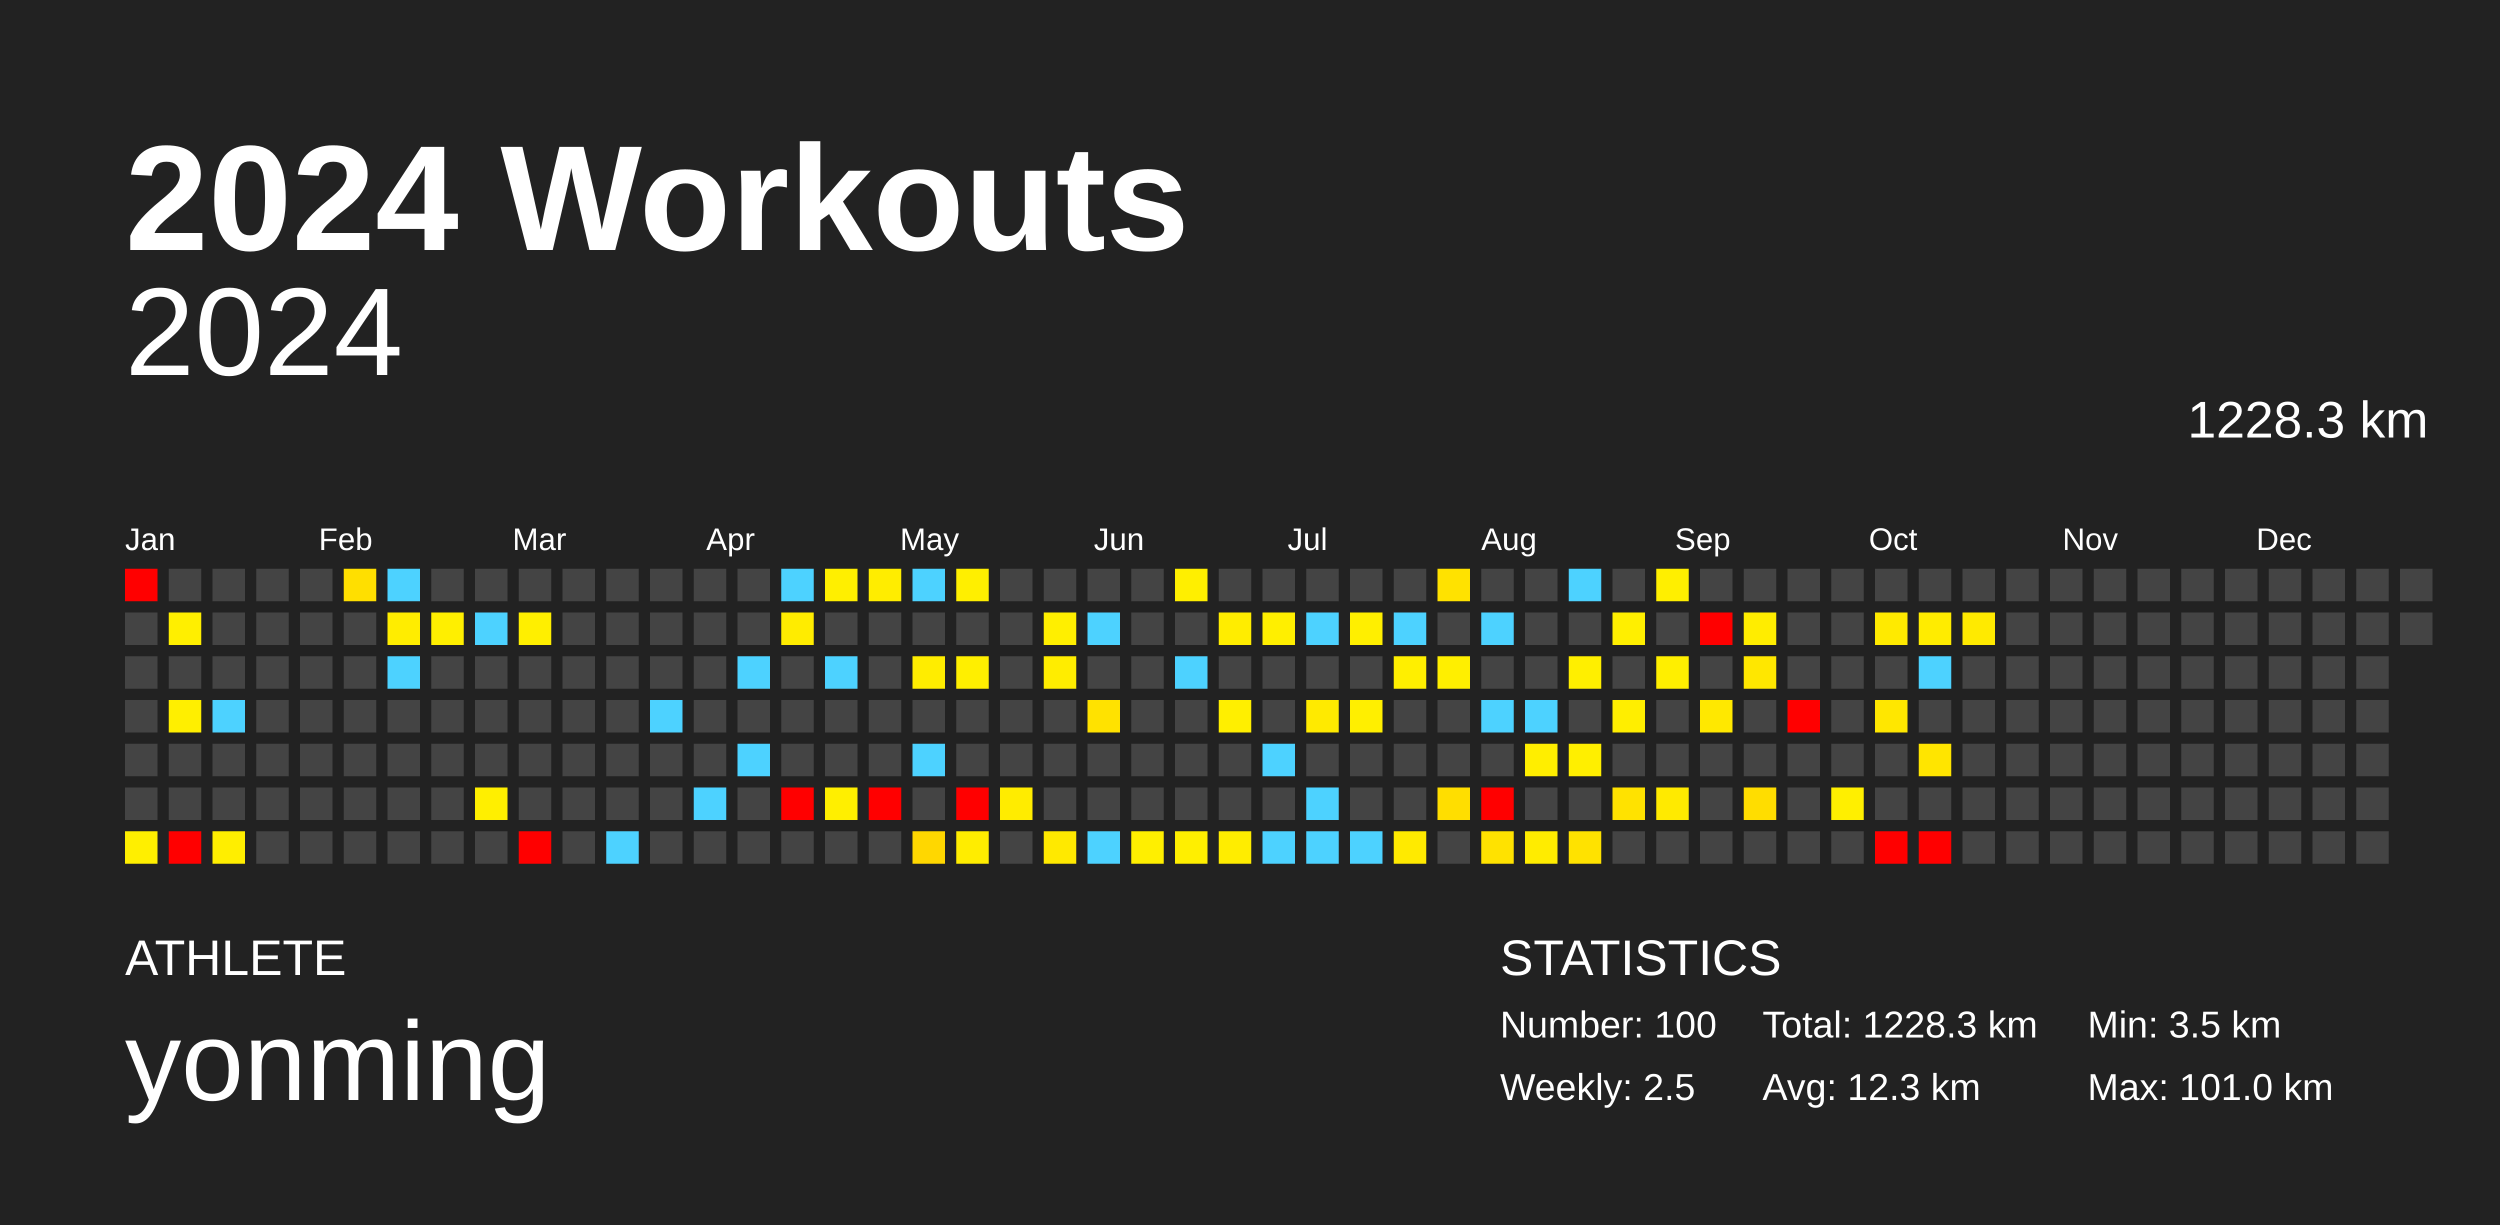
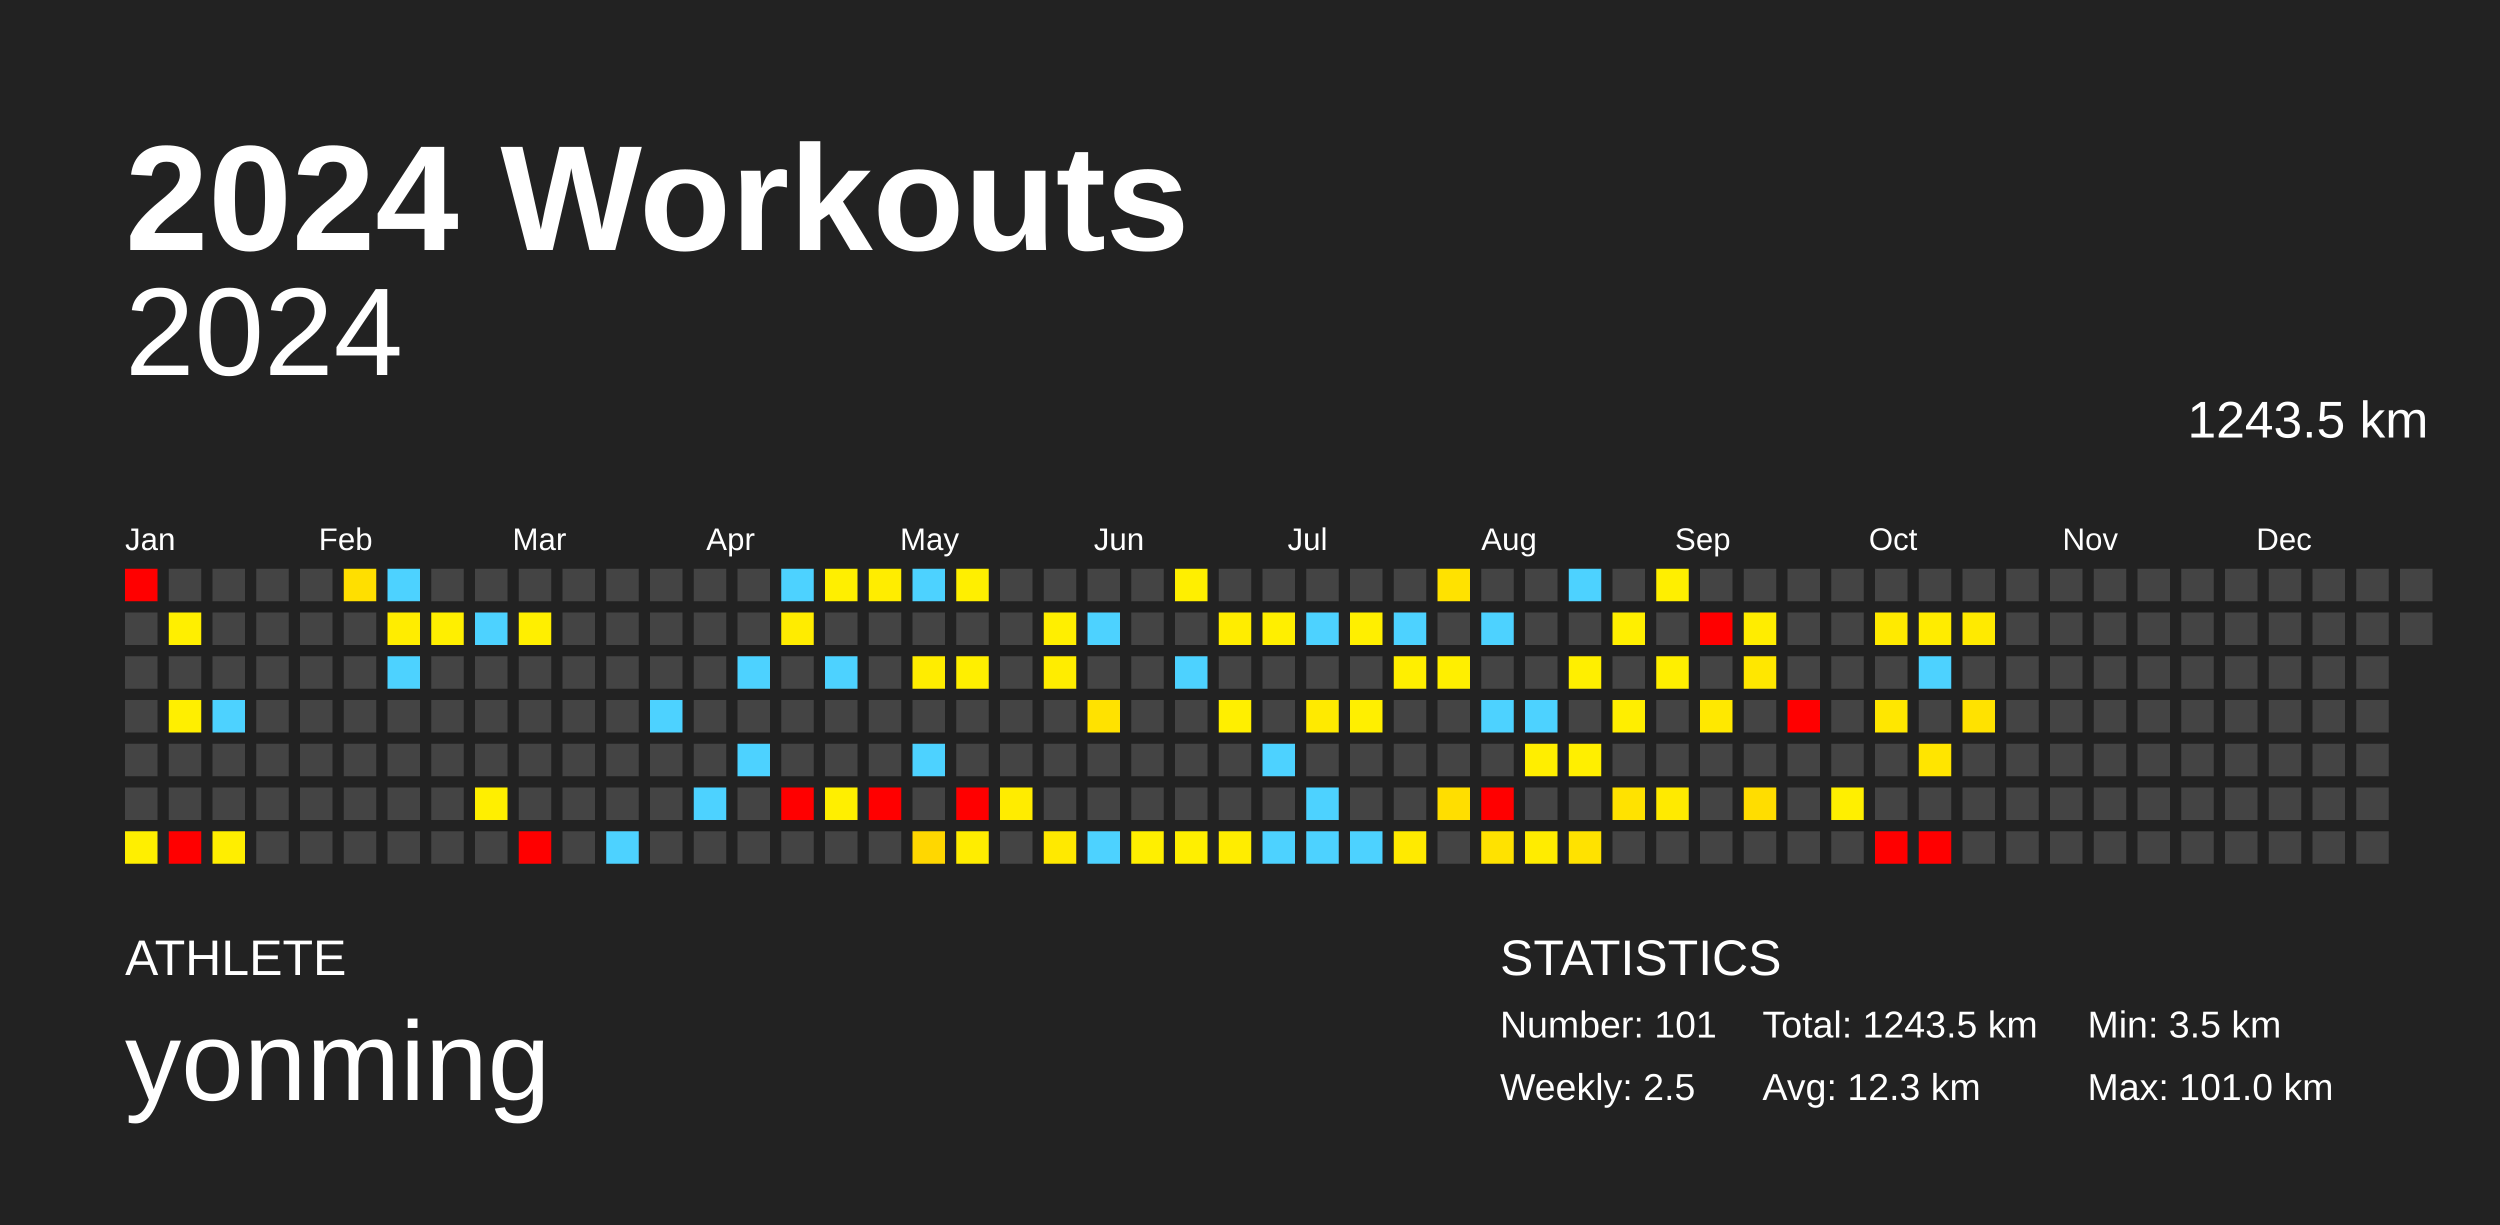
<svg xmlns="http://www.w3.org/2000/svg" baseProfile="full" height="98mm" version="1.1" viewBox="0,0,200,98" width="200mm">
  <defs />
  <rect fill="#222222" height="98" width="200" x="0" y="0" />
  <text fill="#FFFFFF" style="font-size:12px; font-family:Arial; font-weight:bold;" x="10" y="20">2024 Workouts</text>
  <text fill="#FFFFFF" style="font-size:4px; font-family:Arial" x="10" y="78">ATHLETE</text>
  <text fill="#FFFFFF" style="font-size:9px; font-family:Arial" x="10" y="88">yonming</text>
  <text fill="#FFFFFF" style="font-size:4px; font-family:Arial" x="120" y="78">STATISTICS</text>
-   <text fill="#FFFFFF" style="font-size:3px; font-family:Arial" x="120" y="83">Number: 100</text>
+   <text fill="#FFFFFF" style="font-size:3px; font-family:Arial" x="120" y="83">Number: 101</text>
  <text fill="#FFFFFF" style="font-size:3px; font-family:Arial" x="120" y="88">Weekly: 2.5</text>
-   <text fill="#FFFFFF" style="font-size:3px; font-family:Arial" x="141" y="83">Total: 1228.3 km</text>
+   <text fill="#FFFFFF" style="font-size:3px; font-family:Arial" x="141" y="83">Total: 1243.5 km</text>
  <text fill="#FFFFFF" style="font-size:3px; font-family:Arial" x="141" y="88">Avg: 12.3 km</text>
  <text fill="#FFFFFF" style="font-size:3px; font-family:Arial" x="167" y="83">Min: 3.5 km</text>
  <text fill="#FFFFFF" style="font-size:3px; font-family:Arial" x="167" y="88">Max: 101.0 km</text>
  <text alignment-baseline="hanging" fill="#FFFFFF" style="font-size:10.0px; font-family:Arial;" x="10" y="30">2024</text>
-   <text alignment-baseline="hanging" fill="#FFFFFF" style="font-size:4.125px; font-family:Arial;" x="175" y="35">1228.3 km</text>
+   <text alignment-baseline="hanging" fill="#FFFFFF" style="font-size:4.125px; font-family:Arial;" x="175" y="35">1243.5 km</text>
  <text fill="#FFFFFF" style="font-size:2.5px; font-family:Arial" x="10.0" y="44">Jan</text>
  <text fill="#FFFFFF" style="font-size:2.5px; font-family:Arial" x="25.5" y="44">Feb</text>
  <text fill="#FFFFFF" style="font-size:2.5px; font-family:Arial" x="41.0" y="44">Mar</text>
  <text fill="#FFFFFF" style="font-size:2.5px; font-family:Arial" x="56.5" y="44">Apr</text>
  <text fill="#FFFFFF" style="font-size:2.5px; font-family:Arial" x="72.0" y="44">May</text>
  <text fill="#FFFFFF" style="font-size:2.5px; font-family:Arial" x="87.5" y="44">Jun</text>
  <text fill="#FFFFFF" style="font-size:2.5px; font-family:Arial" x="103.0" y="44">Jul</text>
  <text fill="#FFFFFF" style="font-size:2.5px; font-family:Arial" x="118.5" y="44">Aug</text>
  <text fill="#FFFFFF" style="font-size:2.5px; font-family:Arial" x="134.0" y="44">Sep</text>
  <text fill="#FFFFFF" style="font-size:2.5px; font-family:Arial" x="149.5" y="44">Oct</text>
  <text fill="#FFFFFF" style="font-size:2.5px; font-family:Arial" x="165.0" y="44">Nov</text>
  <text fill="#FFFFFF" style="font-size:2.5px; font-family:Arial" x="180.5" y="44">Dec</text>
  <rect fill="red" height="2.6" width="2.6" x="10.0" y="45.5" />
  <rect fill="#444444" height="2.6" width="2.6" x="10.0" y="49.0" />
  <rect fill="#444444" height="2.6" width="2.6" x="10.0" y="52.5" />
  <rect fill="#444444" height="2.6" width="2.6" x="10.0" y="56.0" />
  <rect fill="#444444" height="2.6" width="2.6" x="10.0" y="59.5" />
  <rect fill="#444444" height="2.6" width="2.6" x="10.0" y="63.0" />
  <rect fill="#ffef00" height="2.6" width="2.6" x="10.0" y="66.5" />
  <rect fill="#444444" height="2.6" width="2.6" x="13.5" y="45.5" />
  <rect fill="#ffef00" height="2.6" width="2.6" x="13.5" y="49.0" />
  <rect fill="#444444" height="2.6" width="2.6" x="13.5" y="52.5" />
  <rect fill="#ffef00" height="2.6" width="2.6" x="13.5" y="56.0" />
  <rect fill="#444444" height="2.6" width="2.6" x="13.5" y="59.5" />
  <rect fill="#444444" height="2.6" width="2.6" x="13.5" y="63.0" />
  <rect fill="red" height="2.6" width="2.6" x="13.5" y="66.5" />
  <rect fill="#444444" height="2.6" width="2.6" x="17.0" y="45.5" />
  <rect fill="#444444" height="2.6" width="2.6" x="17.0" y="49.0" />
  <rect fill="#444444" height="2.6" width="2.6" x="17.0" y="52.5" />
  <rect fill="#4dd2ff" height="2.6" width="2.6" x="17.0" y="56.0" />
  <rect fill="#444444" height="2.6" width="2.6" x="17.0" y="59.5" />
  <rect fill="#444444" height="2.6" width="2.6" x="17.0" y="63.0" />
  <rect fill="#ffee00" height="2.6" width="2.6" x="17.0" y="66.5" />
  <rect fill="#444444" height="2.6" width="2.6" x="20.5" y="45.5" />
  <rect fill="#444444" height="2.6" width="2.6" x="20.5" y="49.0" />
  <rect fill="#444444" height="2.6" width="2.6" x="20.5" y="52.5" />
  <rect fill="#444444" height="2.6" width="2.6" x="20.5" y="56.0" />
  <rect fill="#444444" height="2.6" width="2.6" x="20.5" y="59.5" />
  <rect fill="#444444" height="2.6" width="2.6" x="20.5" y="63.0" />
  <rect fill="#444444" height="2.6" width="2.6" x="20.5" y="66.5" />
  <rect fill="#444444" height="2.6" width="2.6" x="24.0" y="45.5" />
  <rect fill="#444444" height="2.6" width="2.6" x="24.0" y="49.0" />
  <rect fill="#444444" height="2.6" width="2.6" x="24.0" y="52.5" />
  <rect fill="#444444" height="2.6" width="2.6" x="24.0" y="56.0" />
  <rect fill="#444444" height="2.6" width="2.6" x="24.0" y="59.5" />
  <rect fill="#444444" height="2.6" width="2.6" x="24.0" y="63.0" />
  <rect fill="#444444" height="2.6" width="2.6" x="24.0" y="66.5" />
  <rect fill="#ffdf00" height="2.6" width="2.6" x="27.5" y="45.5" />
  <rect fill="#444444" height="2.6" width="2.6" x="27.5" y="49.0" />
  <rect fill="#444444" height="2.6" width="2.6" x="27.5" y="52.5" />
  <rect fill="#444444" height="2.6" width="2.6" x="27.5" y="56.0" />
  <rect fill="#444444" height="2.6" width="2.6" x="27.5" y="59.5" />
  <rect fill="#444444" height="2.6" width="2.6" x="27.5" y="63.0" />
  <rect fill="#444444" height="2.6" width="2.6" x="27.5" y="66.5" />
  <rect fill="#4dd2ff" height="2.6" width="2.6" x="31.0" y="45.5" />
  <rect fill="#ffed00" height="2.6" width="2.6" x="31.0" y="49.0" />
  <rect fill="#4dd2ff" height="2.6" width="2.6" x="31.0" y="52.5" />
  <rect fill="#444444" height="2.6" width="2.6" x="31.0" y="56.0" />
  <rect fill="#444444" height="2.6" width="2.6" x="31.0" y="59.5" />
  <rect fill="#444444" height="2.6" width="2.6" x="31.0" y="63.0" />
  <rect fill="#444444" height="2.6" width="2.6" x="31.0" y="66.5" />
  <rect fill="#444444" height="2.6" width="2.6" x="34.5" y="45.5" />
  <rect fill="#ffef00" height="2.6" width="2.6" x="34.5" y="49.0" />
  <rect fill="#444444" height="2.6" width="2.6" x="34.5" y="52.5" />
  <rect fill="#444444" height="2.6" width="2.6" x="34.5" y="56.0" />
  <rect fill="#444444" height="2.6" width="2.6" x="34.5" y="59.5" />
  <rect fill="#444444" height="2.6" width="2.6" x="34.5" y="63.0" />
  <rect fill="#444444" height="2.6" width="2.6" x="34.5" y="66.5" />
  <rect fill="#444444" height="2.6" width="2.6" x="38.0" y="45.5" />
  <rect fill="#4dd2ff" height="2.6" width="2.6" x="38.0" y="49.0" />
  <rect fill="#444444" height="2.6" width="2.6" x="38.0" y="52.5" />
  <rect fill="#444444" height="2.6" width="2.6" x="38.0" y="56.0" />
  <rect fill="#444444" height="2.6" width="2.6" x="38.0" y="59.5" />
  <rect fill="#ffef00" height="2.6" width="2.6" x="38.0" y="63.0" />
  <rect fill="#444444" height="2.6" width="2.6" x="38.0" y="66.5" />
  <rect fill="#444444" height="2.6" width="2.6" x="41.5" y="45.5" />
  <rect fill="#ffef00" height="2.6" width="2.6" x="41.5" y="49.0" />
  <rect fill="#444444" height="2.6" width="2.6" x="41.5" y="52.5" />
  <rect fill="#444444" height="2.6" width="2.6" x="41.5" y="56.0" />
  <rect fill="#444444" height="2.6" width="2.6" x="41.5" y="59.5" />
  <rect fill="#444444" height="2.6" width="2.6" x="41.5" y="63.0" />
  <rect fill="red" height="2.6" width="2.6" x="41.5" y="66.5" />
  <rect fill="#444444" height="2.6" width="2.6" x="45.0" y="45.5" />
  <rect fill="#444444" height="2.6" width="2.6" x="45.0" y="49.0" />
  <rect fill="#444444" height="2.6" width="2.6" x="45.0" y="52.5" />
  <rect fill="#444444" height="2.6" width="2.6" x="45.0" y="56.0" />
  <rect fill="#444444" height="2.6" width="2.6" x="45.0" y="59.5" />
  <rect fill="#444444" height="2.6" width="2.6" x="45.0" y="63.0" />
  <rect fill="#444444" height="2.6" width="2.6" x="45.0" y="66.5" />
  <rect fill="#444444" height="2.6" width="2.6" x="48.5" y="45.5" />
  <rect fill="#444444" height="2.6" width="2.6" x="48.5" y="49.0" />
  <rect fill="#444444" height="2.6" width="2.6" x="48.5" y="52.5" />
  <rect fill="#444444" height="2.6" width="2.6" x="48.5" y="56.0" />
  <rect fill="#444444" height="2.6" width="2.6" x="48.5" y="59.5" />
  <rect fill="#444444" height="2.6" width="2.6" x="48.5" y="63.0" />
  <rect fill="#4dd2ff" height="2.6" width="2.6" x="48.5" y="66.5" />
  <rect fill="#444444" height="2.6" width="2.6" x="52.0" y="45.5" />
  <rect fill="#444444" height="2.6" width="2.6" x="52.0" y="49.0" />
  <rect fill="#444444" height="2.6" width="2.6" x="52.0" y="52.5" />
  <rect fill="#4dd2ff" height="2.6" width="2.6" x="52.0" y="56.0" />
  <rect fill="#444444" height="2.6" width="2.6" x="52.0" y="59.5" />
  <rect fill="#444444" height="2.6" width="2.6" x="52.0" y="63.0" />
  <rect fill="#444444" height="2.6" width="2.6" x="52.0" y="66.5" />
  <rect fill="#444444" height="2.6" width="2.6" x="55.5" y="45.5" />
  <rect fill="#444444" height="2.6" width="2.6" x="55.5" y="49.0" />
  <rect fill="#444444" height="2.6" width="2.6" x="55.5" y="52.5" />
  <rect fill="#444444" height="2.6" width="2.6" x="55.5" y="56.0" />
  <rect fill="#444444" height="2.6" width="2.6" x="55.5" y="59.5" />
  <rect fill="#4dd2ff" height="2.6" width="2.6" x="55.5" y="63.0" />
  <rect fill="#444444" height="2.6" width="2.6" x="55.5" y="66.5" />
  <rect fill="#444444" height="2.6" width="2.6" x="59.0" y="45.5" />
  <rect fill="#444444" height="2.6" width="2.6" x="59.0" y="49.0" />
  <rect fill="#4dd2ff" height="2.6" width="2.6" x="59.0" y="52.5" />
  <rect fill="#444444" height="2.6" width="2.6" x="59.0" y="56.0" />
  <rect fill="#4dd2ff" height="2.6" width="2.6" x="59.0" y="59.5" />
  <rect fill="#444444" height="2.6" width="2.6" x="59.0" y="63.0" />
  <rect fill="#444444" height="2.6" width="2.6" x="59.0" y="66.5" />
  <rect fill="#4dd2ff" height="2.6" width="2.6" x="62.5" y="45.5" />
  <rect fill="#ffec00" height="2.6" width="2.6" x="62.5" y="49.0" />
  <rect fill="#444444" height="2.6" width="2.6" x="62.5" y="52.5" />
  <rect fill="#444444" height="2.6" width="2.6" x="62.5" y="56.0" />
  <rect fill="#444444" height="2.6" width="2.6" x="62.5" y="59.5" />
  <rect fill="red" height="2.6" width="2.6" x="62.5" y="63.0" />
  <rect fill="#444444" height="2.6" width="2.6" x="62.5" y="66.5" />
  <rect fill="#ffef00" height="2.6" width="2.6" x="66.0" y="45.5" />
  <rect fill="#444444" height="2.6" width="2.6" x="66.0" y="49.0" />
  <rect fill="#4dd2ff" height="2.6" width="2.6" x="66.0" y="52.5" />
  <rect fill="#444444" height="2.6" width="2.6" x="66.0" y="56.0" />
  <rect fill="#444444" height="2.6" width="2.6" x="66.0" y="59.5" />
  <rect fill="#ffef00" height="2.6" width="2.6" x="66.0" y="63.0" />
  <rect fill="#444444" height="2.6" width="2.6" x="66.0" y="66.5" />
  <rect fill="#ffed00" height="2.6" width="2.6" x="69.5" y="45.5" />
  <rect fill="#444444" height="2.6" width="2.6" x="69.5" y="49.0" />
  <rect fill="#444444" height="2.6" width="2.6" x="69.5" y="52.5" />
  <rect fill="#444444" height="2.6" width="2.6" x="69.5" y="56.0" />
  <rect fill="#444444" height="2.6" width="2.6" x="69.5" y="59.5" />
  <rect fill="red" height="2.6" width="2.6" x="69.5" y="63.0" />
  <rect fill="#444444" height="2.6" width="2.6" x="69.5" y="66.5" />
  <rect fill="#4dd2ff" height="2.6" width="2.6" x="73.0" y="45.5" />
  <rect fill="#444444" height="2.6" width="2.6" x="73.0" y="49.0" />
  <rect fill="#ffed00" height="2.6" width="2.6" x="73.0" y="52.5" />
  <rect fill="#444444" height="2.6" width="2.6" x="73.0" y="56.0" />
  <rect fill="#4dd2ff" height="2.6" width="2.6" x="73.0" y="59.5" />
  <rect fill="#444444" height="2.6" width="2.6" x="73.0" y="63.0" />
  <rect fill="#ffd700" height="2.6" width="2.6" x="73.0" y="66.5" />
  <rect fill="#ffef00" height="2.6" width="2.6" x="76.5" y="45.5" />
  <rect fill="#444444" height="2.6" width="2.6" x="76.5" y="49.0" />
  <rect fill="#ffef00" height="2.6" width="2.6" x="76.5" y="52.5" />
  <rect fill="#444444" height="2.6" width="2.6" x="76.5" y="56.0" />
  <rect fill="#444444" height="2.6" width="2.6" x="76.5" y="59.5" />
  <rect fill="red" height="2.6" width="2.6" x="76.5" y="63.0" />
  <rect fill="#ffed00" height="2.6" width="2.6" x="76.5" y="66.5" />
  <rect fill="#444444" height="2.6" width="2.6" x="80.0" y="45.5" />
  <rect fill="#444444" height="2.6" width="2.6" x="80.0" y="49.0" />
  <rect fill="#444444" height="2.6" width="2.6" x="80.0" y="52.5" />
  <rect fill="#444444" height="2.6" width="2.6" x="80.0" y="56.0" />
  <rect fill="#444444" height="2.6" width="2.6" x="80.0" y="59.5" />
  <rect fill="#ffec00" height="2.6" width="2.6" x="80.0" y="63.0" />
  <rect fill="#444444" height="2.6" width="2.6" x="80.0" y="66.5" />
  <rect fill="#444444" height="2.6" width="2.6" x="83.5" y="45.5" />
  <rect fill="#ffef00" height="2.6" width="2.6" x="83.5" y="49.0" />
  <rect fill="#ffed00" height="2.6" width="2.6" x="83.5" y="52.5" />
  <rect fill="#444444" height="2.6" width="2.6" x="83.5" y="56.0" />
  <rect fill="#444444" height="2.6" width="2.6" x="83.5" y="59.5" />
  <rect fill="#444444" height="2.6" width="2.6" x="83.5" y="63.0" />
  <rect fill="#ffe900" height="2.6" width="2.6" x="83.5" y="66.5" />
  <rect fill="#444444" height="2.6" width="2.6" x="87.0" y="45.5" />
  <rect fill="#4dd2ff" height="2.6" width="2.6" x="87.0" y="49.0" />
  <rect fill="#444444" height="2.6" width="2.6" x="87.0" y="52.5" />
  <rect fill="#ffe200" height="2.6" width="2.6" x="87.0" y="56.0" />
  <rect fill="#444444" height="2.6" width="2.6" x="87.0" y="59.5" />
  <rect fill="#444444" height="2.6" width="2.6" x="87.0" y="63.0" />
  <rect fill="#4dd2ff" height="2.6" width="2.6" x="87.0" y="66.5" />
  <rect fill="#444444" height="2.6" width="2.6" x="90.5" y="45.5" />
  <rect fill="#444444" height="2.6" width="2.6" x="90.5" y="49.0" />
  <rect fill="#444444" height="2.6" width="2.6" x="90.5" y="52.5" />
  <rect fill="#444444" height="2.6" width="2.6" x="90.5" y="56.0" />
  <rect fill="#444444" height="2.6" width="2.6" x="90.5" y="59.5" />
  <rect fill="#444444" height="2.6" width="2.6" x="90.5" y="63.0" />
  <rect fill="#ffef00" height="2.6" width="2.6" x="90.5" y="66.5" />
  <rect fill="#ffef00" height="2.6" width="2.6" x="94.0" y="45.5" />
  <rect fill="#444444" height="2.6" width="2.6" x="94.0" y="49.0" />
  <rect fill="#4dd2ff" height="2.6" width="2.6" x="94.0" y="52.5" />
  <rect fill="#444444" height="2.6" width="2.6" x="94.0" y="56.0" />
  <rect fill="#444444" height="2.6" width="2.6" x="94.0" y="59.5" />
  <rect fill="#444444" height="2.6" width="2.6" x="94.0" y="63.0" />
  <rect fill="#ffef00" height="2.6" width="2.6" x="94.0" y="66.5" />
  <rect fill="#444444" height="2.6" width="2.6" x="97.5" y="45.5" />
  <rect fill="#ffed00" height="2.6" width="2.6" x="97.5" y="49.0" />
  <rect fill="#444444" height="2.6" width="2.6" x="97.5" y="52.5" />
  <rect fill="#ffef00" height="2.6" width="2.6" x="97.5" y="56.0" />
  <rect fill="#444444" height="2.6" width="2.6" x="97.5" y="59.5" />
  <rect fill="#444444" height="2.6" width="2.6" x="97.5" y="63.0" />
  <rect fill="#ffed00" height="2.6" width="2.6" x="97.5" y="66.5" />
  <rect fill="#444444" height="2.6" width="2.6" x="101.0" y="45.5" />
  <rect fill="#ffef00" height="2.6" width="2.6" x="101.0" y="49.0" />
  <rect fill="#444444" height="2.6" width="2.6" x="101.0" y="52.5" />
  <rect fill="#444444" height="2.6" width="2.6" x="101.0" y="56.0" />
  <rect fill="#4dd2ff" height="2.6" width="2.6" x="101.0" y="59.5" />
  <rect fill="#444444" height="2.6" width="2.6" x="101.0" y="63.0" />
  <rect fill="#4dd2ff" height="2.6" width="2.6" x="101.0" y="66.5" />
  <rect fill="#444444" height="2.6" width="2.6" x="104.5" y="45.5" />
  <rect fill="#4dd2ff" height="2.6" width="2.6" x="104.5" y="49.0" />
  <rect fill="#444444" height="2.6" width="2.6" x="104.5" y="52.5" />
  <rect fill="#ffea00" height="2.6" width="2.6" x="104.5" y="56.0" />
  <rect fill="#444444" height="2.6" width="2.6" x="104.5" y="59.5" />
  <rect fill="#4dd2ff" height="2.6" width="2.6" x="104.5" y="63.0" />
  <rect fill="#4dd2ff" height="2.6" width="2.6" x="104.5" y="66.5" />
  <rect fill="#444444" height="2.6" width="2.6" x="108.0" y="45.5" />
  <rect fill="#ffef00" height="2.6" width="2.6" x="108.0" y="49.0" />
  <rect fill="#444444" height="2.6" width="2.6" x="108.0" y="52.5" />
  <rect fill="#ffef00" height="2.6" width="2.6" x="108.0" y="56.0" />
  <rect fill="#444444" height="2.6" width="2.6" x="108.0" y="59.5" />
  <rect fill="#444444" height="2.6" width="2.6" x="108.0" y="63.0" />
  <rect fill="#4dd2ff" height="2.6" width="2.6" x="108.0" y="66.5" />
  <rect fill="#444444" height="2.6" width="2.6" x="111.5" y="45.5" />
  <rect fill="#4dd2ff" height="2.6" width="2.6" x="111.5" y="49.0" />
  <rect fill="#ffef00" height="2.6" width="2.6" x="111.5" y="52.5" />
  <rect fill="#444444" height="2.6" width="2.6" x="111.5" y="56.0" />
  <rect fill="#444444" height="2.6" width="2.6" x="111.5" y="59.5" />
  <rect fill="#444444" height="2.6" width="2.6" x="111.5" y="63.0" />
  <rect fill="#ffea00" height="2.6" width="2.6" x="111.5" y="66.5" />
  <rect fill="#ffe200" height="2.6" width="2.6" x="115.0" y="45.5" />
  <rect fill="#444444" height="2.6" width="2.6" x="115.0" y="49.0" />
  <rect fill="#ffef00" height="2.6" width="2.6" x="115.0" y="52.5" />
  <rect fill="#444444" height="2.6" width="2.6" x="115.0" y="56.0" />
  <rect fill="#444444" height="2.6" width="2.6" x="115.0" y="59.5" />
  <rect fill="#ffde00" height="2.6" width="2.6" x="115.0" y="63.0" />
  <rect fill="#444444" height="2.6" width="2.6" x="115.0" y="66.5" />
  <rect fill="#444444" height="2.6" width="2.6" x="118.5" y="45.5" />
  <rect fill="#4dd2ff" height="2.6" width="2.6" x="118.5" y="49.0" />
  <rect fill="#444444" height="2.6" width="2.6" x="118.5" y="52.5" />
  <rect fill="#4dd2ff" height="2.6" width="2.6" x="118.5" y="56.0" />
  <rect fill="#444444" height="2.6" width="2.6" x="118.5" y="59.5" />
  <rect fill="red" height="2.6" width="2.6" x="118.5" y="63.0" />
  <rect fill="#ffe200" height="2.6" width="2.6" x="118.5" y="66.5" />
  <rect fill="#444444" height="2.6" width="2.6" x="122.0" y="45.5" />
  <rect fill="#444444" height="2.6" width="2.6" x="122.0" y="49.0" />
  <rect fill="#444444" height="2.6" width="2.6" x="122.0" y="52.5" />
  <rect fill="#4dd2ff" height="2.6" width="2.6" x="122.0" y="56.0" />
  <rect fill="#ffee00" height="2.6" width="2.6" x="122.0" y="59.5" />
  <rect fill="#444444" height="2.6" width="2.6" x="122.0" y="63.0" />
  <rect fill="#ffec00" height="2.6" width="2.6" x="122.0" y="66.5" />
  <rect fill="#4dd2ff" height="2.6" width="2.6" x="125.5" y="45.5" />
  <rect fill="#444444" height="2.6" width="2.6" x="125.5" y="49.0" />
  <rect fill="#ffef00" height="2.6" width="2.6" x="125.5" y="52.5" />
  <rect fill="#444444" height="2.6" width="2.6" x="125.5" y="56.0" />
  <rect fill="#ffef00" height="2.6" width="2.6" x="125.5" y="59.5" />
  <rect fill="#444444" height="2.6" width="2.6" x="125.5" y="63.0" />
  <rect fill="#ffe200" height="2.6" width="2.6" x="125.5" y="66.5" />
  <rect fill="#444444" height="2.6" width="2.6" x="129.0" y="45.5" />
  <rect fill="#ffef00" height="2.6" width="2.6" x="129.0" y="49.0" />
  <rect fill="#444444" height="2.6" width="2.6" x="129.0" y="52.5" />
  <rect fill="#ffee00" height="2.6" width="2.6" x="129.0" y="56.0" />
  <rect fill="#444444" height="2.6" width="2.6" x="129.0" y="59.5" />
  <rect fill="#ffe200" height="2.6" width="2.6" x="129.0" y="63.0" />
  <rect fill="#444444" height="2.6" width="2.6" x="129.0" y="66.5" />
  <rect fill="#ffef00" height="2.6" width="2.6" x="132.5" y="45.5" />
  <rect fill="#444444" height="2.6" width="2.6" x="132.5" y="49.0" />
  <rect fill="#ffef00" height="2.6" width="2.6" x="132.5" y="52.5" />
  <rect fill="#444444" height="2.6" width="2.6" x="132.5" y="56.0" />
  <rect fill="#444444" height="2.6" width="2.6" x="132.5" y="59.5" />
  <rect fill="#ffea00" height="2.6" width="2.6" x="132.5" y="63.0" />
  <rect fill="#444444" height="2.6" width="2.6" x="132.5" y="66.5" />
  <rect fill="#444444" height="2.6" width="2.6" x="136.0" y="45.5" />
  <rect fill="red" height="2.6" width="2.6" x="136.0" y="49.0" />
  <rect fill="#444444" height="2.6" width="2.6" x="136.0" y="52.5" />
  <rect fill="#ffe800" height="2.6" width="2.6" x="136.0" y="56.0" />
  <rect fill="#444444" height="2.6" width="2.6" x="136.0" y="59.5" />
  <rect fill="#444444" height="2.6" width="2.6" x="136.0" y="63.0" />
  <rect fill="#444444" height="2.6" width="2.6" x="136.0" y="66.5" />
  <rect fill="#444444" height="2.6" width="2.6" x="139.5" y="45.5" />
  <rect fill="#ffed00" height="2.6" width="2.6" x="139.5" y="49.0" />
  <rect fill="#ffe700" height="2.6" width="2.6" x="139.5" y="52.5" />
  <rect fill="#444444" height="2.6" width="2.6" x="139.5" y="56.0" />
  <rect fill="#444444" height="2.6" width="2.6" x="139.5" y="59.5" />
  <rect fill="#ffdd00" height="2.6" width="2.6" x="139.5" y="63.0" />
  <rect fill="#444444" height="2.6" width="2.6" x="139.5" y="66.5" />
  <rect fill="#444444" height="2.6" width="2.6" x="143.0" y="45.5" />
  <rect fill="#444444" height="2.6" width="2.6" x="143.0" y="49.0" />
  <rect fill="#444444" height="2.6" width="2.6" x="143.0" y="52.5" />
  <rect fill="red" height="2.6" width="2.6" x="143.0" y="56.0" />
  <rect fill="#444444" height="2.6" width="2.6" x="143.0" y="59.5" />
  <rect fill="#444444" height="2.6" width="2.6" x="143.0" y="63.0" />
  <rect fill="#444444" height="2.6" width="2.6" x="143.0" y="66.5" />
  <rect fill="#444444" height="2.6" width="2.6" x="146.5" y="45.5" />
  <rect fill="#444444" height="2.6" width="2.6" x="146.5" y="49.0" />
  <rect fill="#444444" height="2.6" width="2.6" x="146.5" y="52.5" />
  <rect fill="#444444" height="2.6" width="2.6" x="146.5" y="56.0" />
  <rect fill="#444444" height="2.6" width="2.6" x="146.5" y="59.5" />
  <rect fill="#ffef00" height="2.6" width="2.6" x="146.5" y="63.0" />
  <rect fill="#444444" height="2.6" width="2.6" x="146.5" y="66.5" />
  <rect fill="#444444" height="2.6" width="2.6" x="150.0" y="45.5" />
  <rect fill="#ffea00" height="2.6" width="2.6" x="150.0" y="49.0" />
  <rect fill="#444444" height="2.6" width="2.6" x="150.0" y="52.5" />
  <rect fill="#ffe700" height="2.6" width="2.6" x="150.0" y="56.0" />
  <rect fill="#444444" height="2.6" width="2.6" x="150.0" y="59.5" />
  <rect fill="#444444" height="2.6" width="2.6" x="150.0" y="63.0" />
  <rect fill="red" height="2.6" width="2.6" x="150.0" y="66.5" />
  <rect fill="#444444" height="2.6" width="2.6" x="153.5" y="45.5" />
  <rect fill="#ffec00" height="2.6" width="2.6" x="153.5" y="49.0" />
  <rect fill="#4dd2ff" height="2.6" width="2.6" x="153.5" y="52.5" />
  <rect fill="#444444" height="2.6" width="2.6" x="153.5" y="56.0" />
  <rect fill="#ffe500" height="2.6" width="2.6" x="153.5" y="59.5" />
  <rect fill="#444444" height="2.6" width="2.6" x="153.5" y="63.0" />
  <rect fill="red" height="2.6" width="2.6" x="153.5" y="66.5" />
  <rect fill="#444444" height="2.6" width="2.6" x="157.0" y="45.5" />
  <rect fill="#ffea00" height="2.6" width="2.6" x="157.0" y="49.0" />
  <rect fill="#444444" height="2.6" width="2.6" x="157.0" y="52.5" />
-   <rect fill="#444444" height="2.6" width="2.6" x="157.0" y="56.0" />
+   <rect fill="#ffe200" height="2.6" width="2.6" x="157.0" y="56.0" />
  <rect fill="#444444" height="2.6" width="2.6" x="157.0" y="59.5" />
  <rect fill="#444444" height="2.6" width="2.6" x="157.0" y="63.0" />
  <rect fill="#444444" height="2.6" width="2.6" x="157.0" y="66.5" />
  <rect fill="#444444" height="2.6" width="2.6" x="160.5" y="45.5" />
  <rect fill="#444444" height="2.6" width="2.6" x="160.5" y="49.0" />
  <rect fill="#444444" height="2.6" width="2.6" x="160.5" y="52.5" />
  <rect fill="#444444" height="2.6" width="2.6" x="160.5" y="56.0" />
  <rect fill="#444444" height="2.6" width="2.6" x="160.5" y="59.5" />
  <rect fill="#444444" height="2.6" width="2.6" x="160.5" y="63.0" />
  <rect fill="#444444" height="2.6" width="2.6" x="160.5" y="66.5" />
  <rect fill="#444444" height="2.6" width="2.6" x="164.0" y="45.5" />
  <rect fill="#444444" height="2.6" width="2.6" x="164.0" y="49.0" />
  <rect fill="#444444" height="2.6" width="2.6" x="164.0" y="52.5" />
  <rect fill="#444444" height="2.6" width="2.6" x="164.0" y="56.0" />
  <rect fill="#444444" height="2.6" width="2.6" x="164.0" y="59.5" />
  <rect fill="#444444" height="2.6" width="2.6" x="164.0" y="63.0" />
  <rect fill="#444444" height="2.6" width="2.6" x="164.0" y="66.5" />
  <rect fill="#444444" height="2.6" width="2.6" x="167.5" y="45.5" />
  <rect fill="#444444" height="2.6" width="2.6" x="167.5" y="49.0" />
  <rect fill="#444444" height="2.6" width="2.6" x="167.5" y="52.5" />
  <rect fill="#444444" height="2.6" width="2.6" x="167.5" y="56.0" />
  <rect fill="#444444" height="2.6" width="2.6" x="167.5" y="59.5" />
  <rect fill="#444444" height="2.6" width="2.6" x="167.5" y="63.0" />
  <rect fill="#444444" height="2.6" width="2.6" x="167.5" y="66.5" />
  <rect fill="#444444" height="2.6" width="2.6" x="171.0" y="45.5" />
  <rect fill="#444444" height="2.6" width="2.6" x="171.0" y="49.0" />
  <rect fill="#444444" height="2.6" width="2.6" x="171.0" y="52.5" />
  <rect fill="#444444" height="2.6" width="2.6" x="171.0" y="56.0" />
  <rect fill="#444444" height="2.6" width="2.6" x="171.0" y="59.5" />
  <rect fill="#444444" height="2.6" width="2.6" x="171.0" y="63.0" />
  <rect fill="#444444" height="2.6" width="2.6" x="171.0" y="66.5" />
  <rect fill="#444444" height="2.6" width="2.6" x="174.5" y="45.5" />
  <rect fill="#444444" height="2.6" width="2.6" x="174.5" y="49.0" />
  <rect fill="#444444" height="2.6" width="2.6" x="174.5" y="52.5" />
  <rect fill="#444444" height="2.6" width="2.6" x="174.5" y="56.0" />
  <rect fill="#444444" height="2.6" width="2.6" x="174.5" y="59.5" />
  <rect fill="#444444" height="2.6" width="2.6" x="174.5" y="63.0" />
  <rect fill="#444444" height="2.6" width="2.6" x="174.5" y="66.5" />
  <rect fill="#444444" height="2.6" width="2.6" x="178.0" y="45.5" />
  <rect fill="#444444" height="2.6" width="2.6" x="178.0" y="49.0" />
  <rect fill="#444444" height="2.6" width="2.6" x="178.0" y="52.5" />
  <rect fill="#444444" height="2.6" width="2.6" x="178.0" y="56.0" />
  <rect fill="#444444" height="2.6" width="2.6" x="178.0" y="59.5" />
  <rect fill="#444444" height="2.6" width="2.6" x="178.0" y="63.0" />
  <rect fill="#444444" height="2.6" width="2.6" x="178.0" y="66.5" />
  <rect fill="#444444" height="2.6" width="2.6" x="181.5" y="45.5" />
  <rect fill="#444444" height="2.6" width="2.6" x="181.5" y="49.0" />
  <rect fill="#444444" height="2.6" width="2.6" x="181.5" y="52.5" />
  <rect fill="#444444" height="2.6" width="2.6" x="181.5" y="56.0" />
  <rect fill="#444444" height="2.6" width="2.6" x="181.5" y="59.5" />
  <rect fill="#444444" height="2.6" width="2.6" x="181.5" y="63.0" />
  <rect fill="#444444" height="2.6" width="2.6" x="181.5" y="66.5" />
  <rect fill="#444444" height="2.6" width="2.6" x="185.0" y="45.5" />
  <rect fill="#444444" height="2.6" width="2.6" x="185.0" y="49.0" />
  <rect fill="#444444" height="2.6" width="2.6" x="185.0" y="52.5" />
  <rect fill="#444444" height="2.6" width="2.6" x="185.0" y="56.0" />
  <rect fill="#444444" height="2.6" width="2.6" x="185.0" y="59.5" />
  <rect fill="#444444" height="2.6" width="2.6" x="185.0" y="63.0" />
  <rect fill="#444444" height="2.6" width="2.6" x="185.0" y="66.5" />
  <rect fill="#444444" height="2.6" width="2.6" x="188.5" y="45.5" />
  <rect fill="#444444" height="2.6" width="2.6" x="188.5" y="49.0" />
  <rect fill="#444444" height="2.6" width="2.6" x="188.5" y="52.5" />
  <rect fill="#444444" height="2.6" width="2.6" x="188.5" y="56.0" />
  <rect fill="#444444" height="2.6" width="2.6" x="188.5" y="59.5" />
  <rect fill="#444444" height="2.6" width="2.6" x="188.5" y="63.0" />
  <rect fill="#444444" height="2.6" width="2.6" x="188.5" y="66.5" />
  <rect fill="#444444" height="2.6" width="2.6" x="192.0" y="45.5" />
  <rect fill="#444444" height="2.6" width="2.6" x="192.0" y="49.0" />
</svg>
